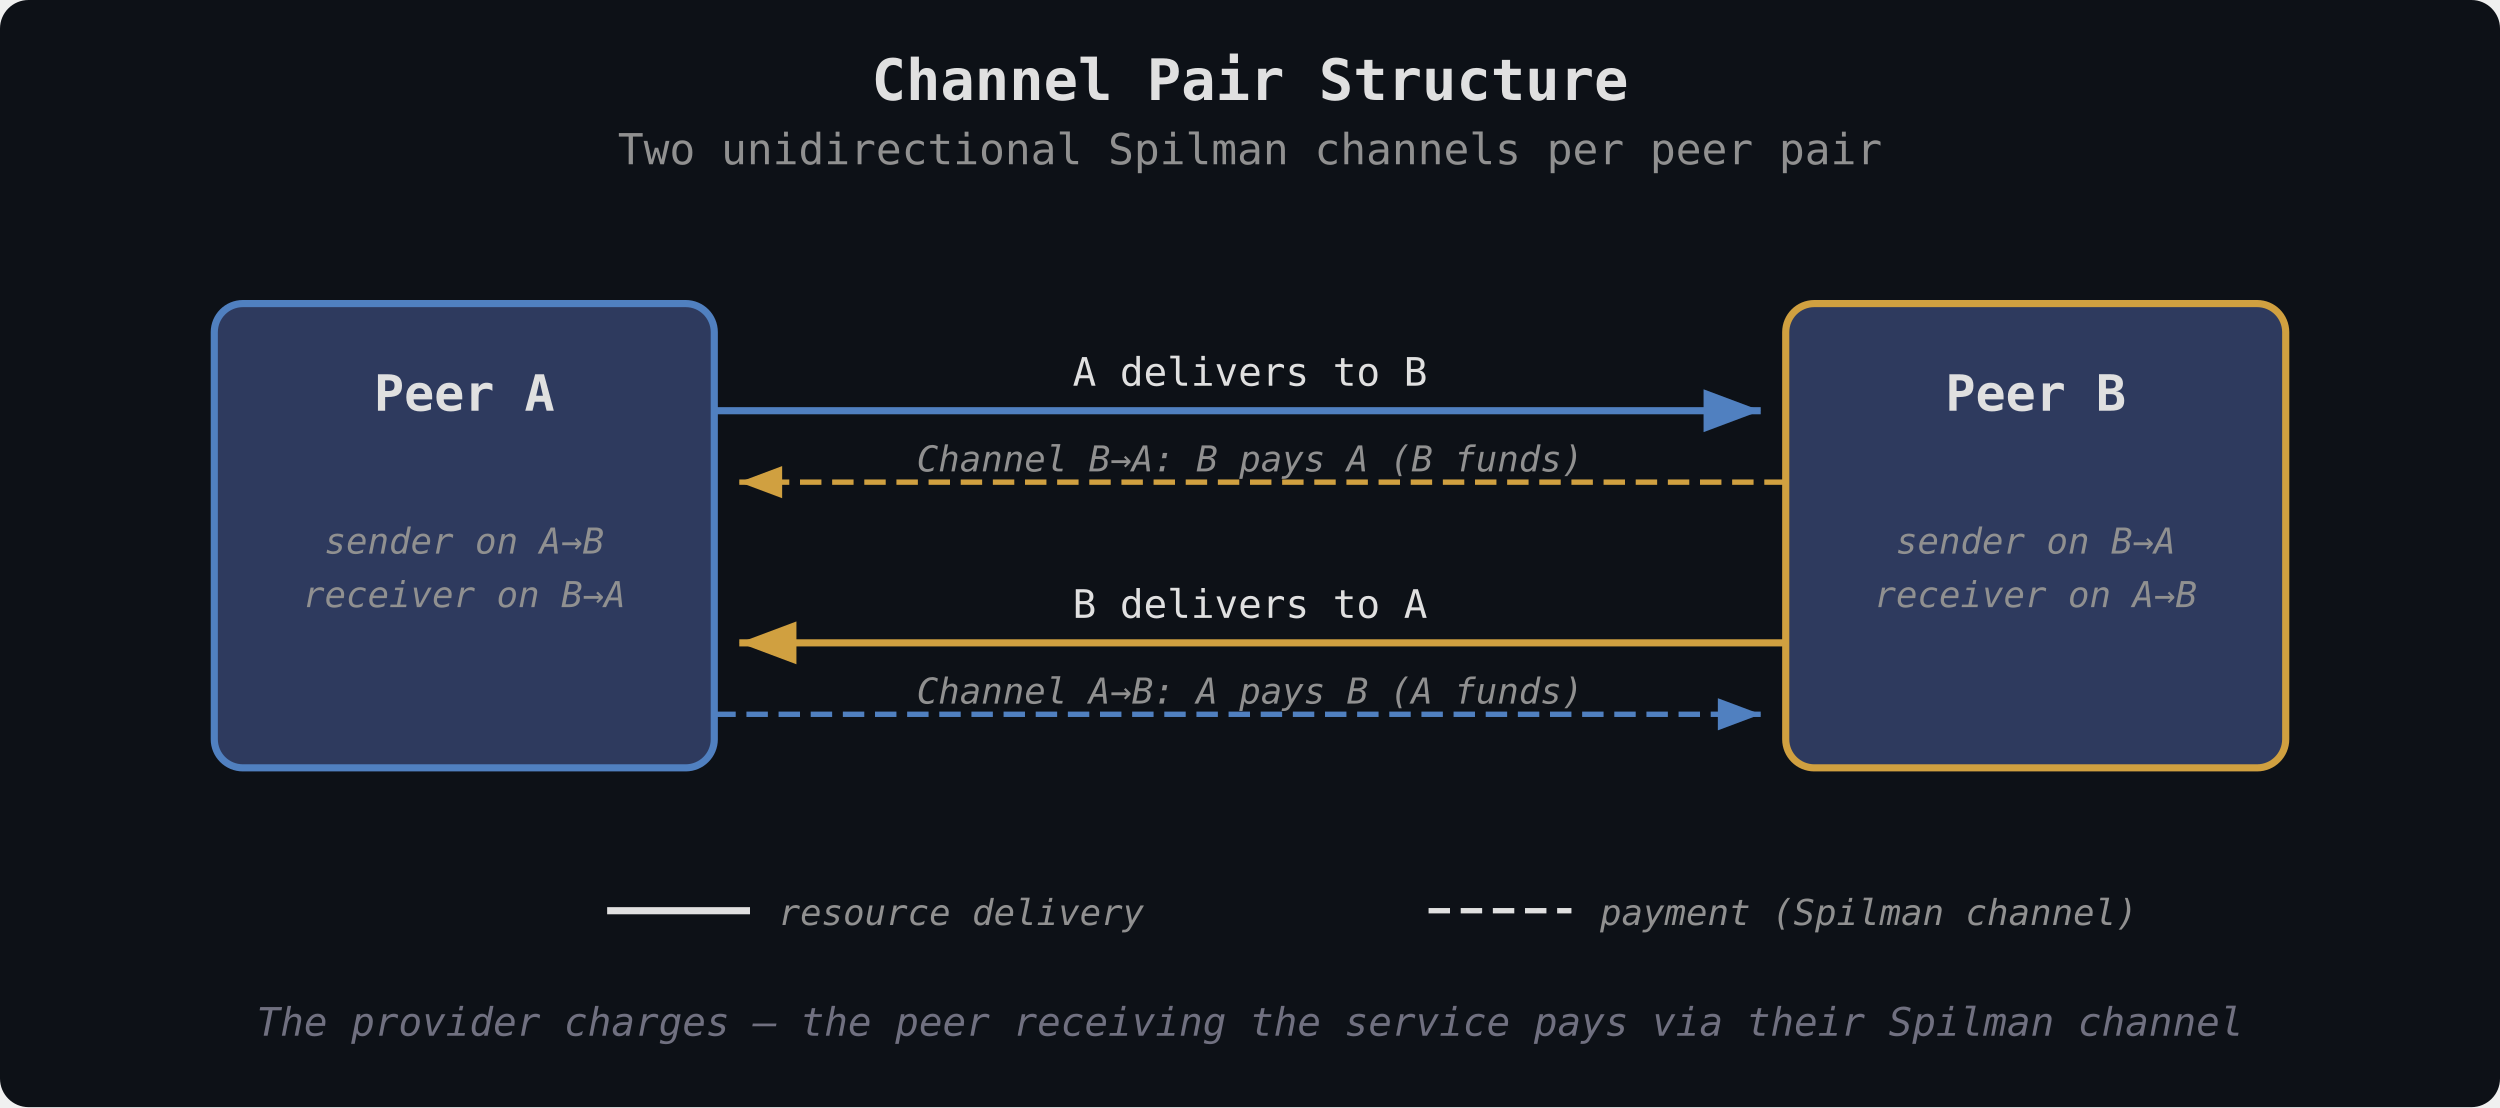
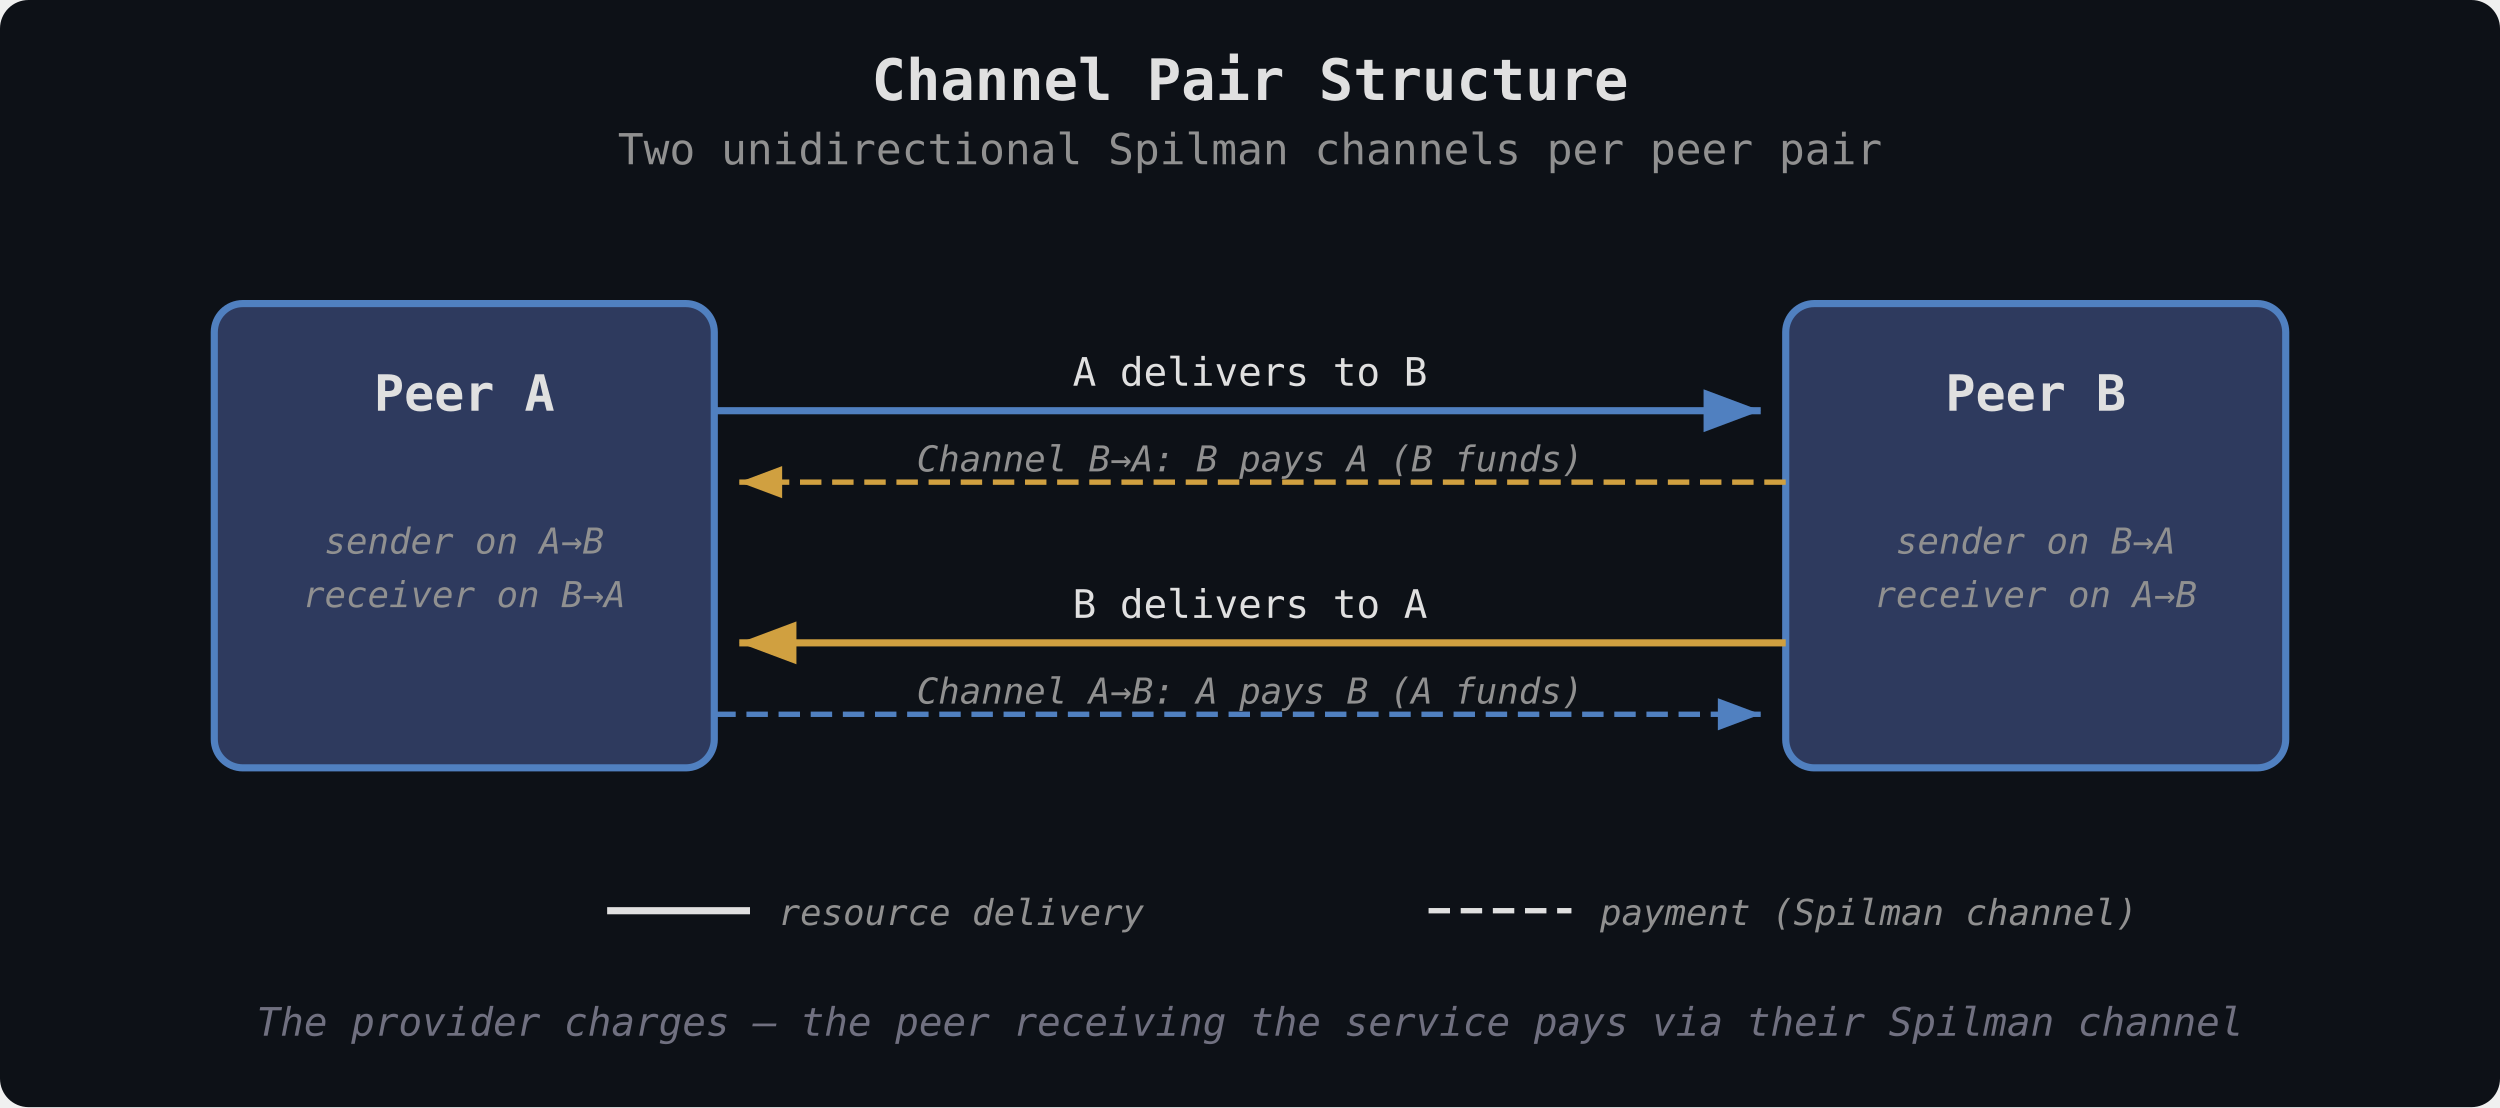
<svg xmlns="http://www.w3.org/2000/svg" viewBox="0 0 700 310" font-family="monospace" font-size="12">
  <style>
    text          { fill: #e0e0e0; }
    text.title    { font-size: 16px; font-weight: bold; }
    text.subtitle { font-size: 12px; fill: #909090; }
    text.nlabel   { font-size: 14px; font-weight: bold; }
    text.nrole    { font-size: 10px; fill: #909090; }
    text.alabel   { font-size: 11px; }
    text.annot    { font-size: 10px; fill: #909090; font-style: italic; }
    text.caption  { font-size: 11px; fill: #707080; font-style: italic; }
+ 
+     .bg           { fill: #0d1117; }
+     .callout      { fill: #151520; }
+     .node         { fill: #2e3a5e; stroke: #5080c0; }
+ 
+     @media (prefers-color-scheme: light) {
+       text          { fill: #1f2328; }
+       text.subtitle, text.nrole, text.plabel, text.annot, text.altlabel,
+       text.elabel, text.mdesc, text.tlabel { fill: #656d76; }
+       text.caption  { fill: #7c8186; }
+       line.sep, line.life { stroke: #d1d9e0; }
+       rect.alt      { stroke: #d1d9e0; }
+       .bg           { fill: #ffffff; }
+       .callout      { fill: #f6f8fa; }
+       .node, rect.node { fill: #ddf4ff; stroke: #0969da; }
+       rect.compute, rect.result { fill: #f6f8fa; }
+     }
  </style>
  <defs>
    <marker id="cpR" markerWidth="8" markerHeight="6" refX="8" refY="3" orient="auto">
      <polygon points="0,0 8,3 0,6" fill="#5080c0" />
    </marker>
    <marker id="cpL" markerWidth="8" markerHeight="6" refX="8" refY="3" orient="auto">
      <polygon points="0,0 8,3 0,6" fill="#d0a040" />
    </marker>
  </defs>
-   <rect width="700" height="310" fill="#0d1117" rx="8" />
+   <rect width="700" height="310" rx="8" class="bg" />
  <text x="350" y="28" text-anchor="middle" class="title">Channel Pair Structure</text>
  <text x="350" y="46" text-anchor="middle" class="subtitle">Two unidirectional Spilman channels per peer pair</text>
-   <rect x="60" y="85" width="140" height="130" rx="8" fill="#2e3a5e" stroke="#5080c0" stroke-width="2" />
+   <rect x="60" y="85" width="140" height="130" rx="8" class="node" stroke-width="2" />
  <text x="130" y="115" text-anchor="middle" class="nlabel">Peer A</text>
  <text x="130" y="155" text-anchor="middle" class="annot">sender on A→B</text>
  <text x="130" y="170" text-anchor="middle" class="annot">receiver on B→A</text>
-   <rect x="500" y="85" width="140" height="130" rx="8" fill="#2e3a5e" stroke="#d0a040" stroke-width="2" />
+   <rect x="500" y="85" width="140" height="130" rx="8" class="node" stroke="#d0a040" stroke-width="2" />
  <text x="570" y="115" text-anchor="middle" class="nlabel">Peer B</text>
  <text x="570" y="155" text-anchor="middle" class="annot">sender on B→A</text>
  <text x="570" y="170" text-anchor="middle" class="annot">receiver on A→B</text>
  <line x1="200" y1="115" x2="493" y2="115" stroke="#5080c0" stroke-width="2" marker-end="url(#cpR)" />
  <text x="350" y="108" text-anchor="middle" class="alabel" fill="#5080c0">A delivers to B</text>
  <line x1="500" y1="135" x2="207" y2="135" stroke="#d0a040" stroke-width="1.5" stroke-dasharray="6,3" marker-end="url(#cpL)" />
  <text x="350" y="132" text-anchor="middle" class="annot" fill="#d0a040">Channel B→A: B pays A (B funds)</text>
  <line x1="500" y1="180" x2="207" y2="180" stroke="#d0a040" stroke-width="2" marker-end="url(#cpL)" />
  <text x="350" y="173" text-anchor="middle" class="alabel" fill="#d0a040">B delivers to A</text>
  <line x1="200" y1="200" x2="493" y2="200" stroke="#5080c0" stroke-width="1.5" stroke-dasharray="6,3" marker-end="url(#cpR)" />
  <text x="350" y="197" text-anchor="middle" class="annot" fill="#5080c0">Channel A→B: A pays B (A funds)</text>
  <line x1="170" y1="255" x2="210" y2="255" stroke="#e0e0e0" stroke-width="2" />
  <text x="218" y="259" class="annot">resource delivery</text>
  <line x1="400" y1="255" x2="440" y2="255" stroke="#e0e0e0" stroke-width="1.5" stroke-dasharray="6,3" />
  <text x="448" y="259" class="annot">payment (Spilman channel)</text>
  <text x="350" y="290" text-anchor="middle" class="caption">The provider charges — the peer receiving the service pays via their Spilman channel</text>
</svg>
